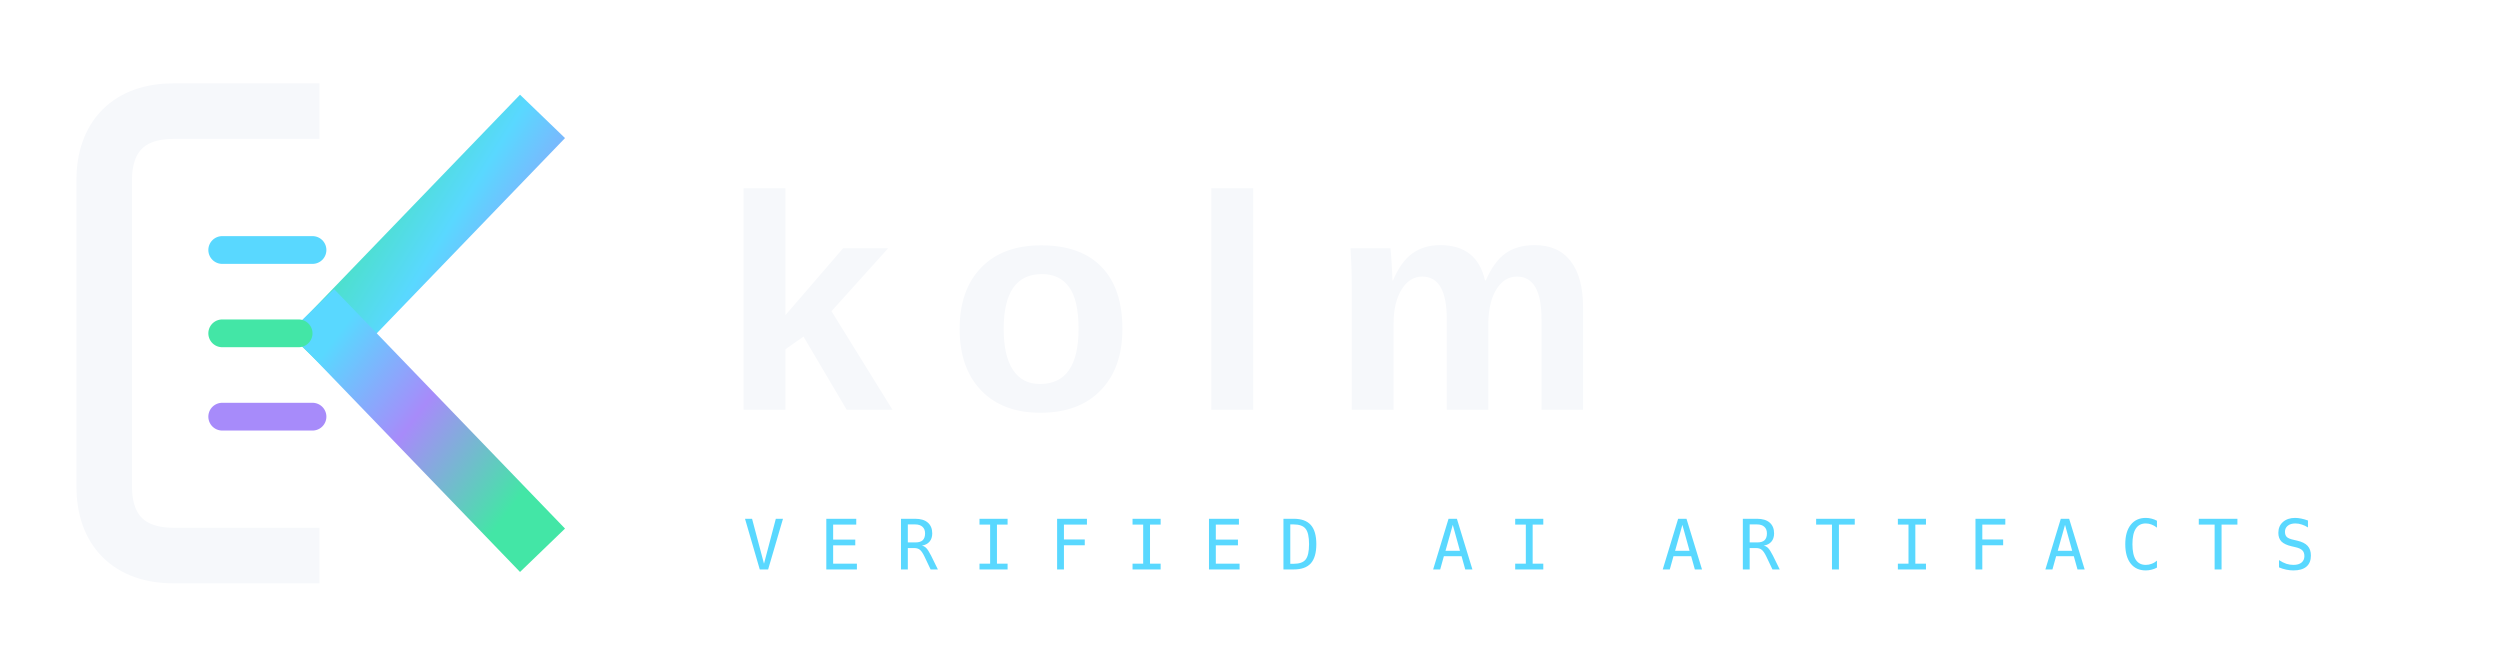
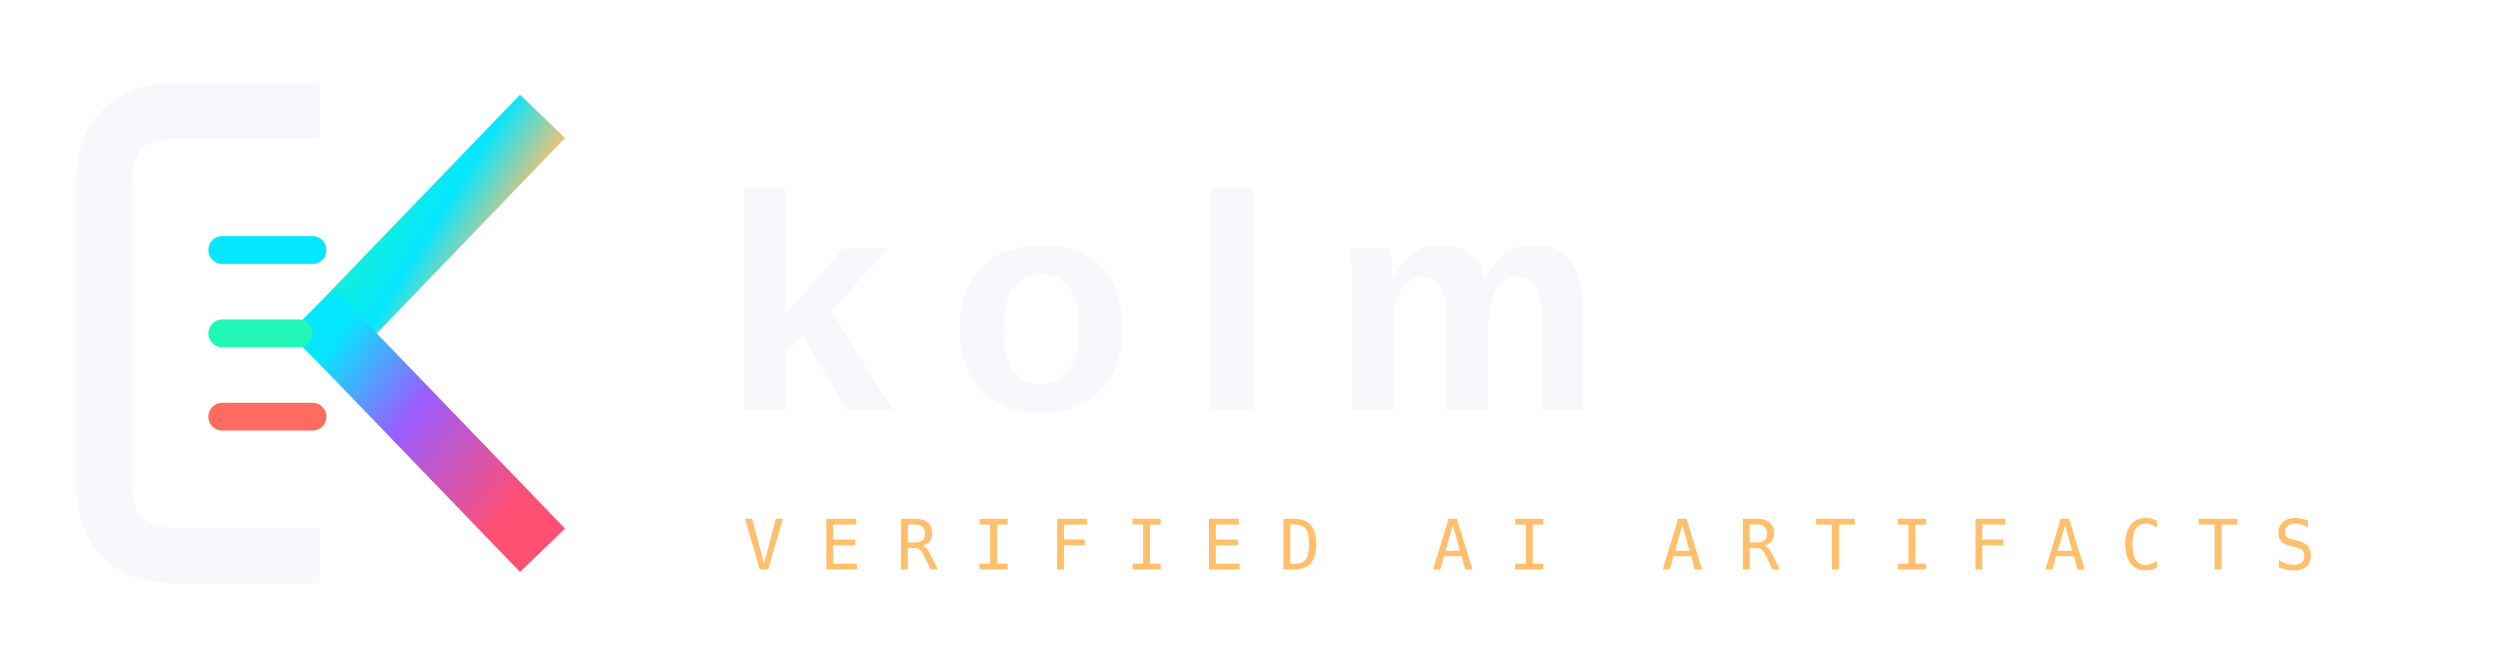
<svg xmlns="http://www.w3.org/2000/svg" viewBox="0 0 360 96" role="img" aria-label="Kolm verified AI artifacts">
  <defs>
    <linearGradient id="kA" x1="47" y1="30" x2="76" y2="48" gradientUnits="userSpaceOnUse">
-       <stop offset="0" stop-color="#43e6a6" />
-       <stop offset=".48" stop-color="#59d8ff" />
-       <stop offset="1" stop-color="#a78bfa" />
+       <stop offset="0" stop-color="#21f7b6" />
+       <stop offset=".42" stop-color="#04e7ff" />
+       <stop offset=".72" stop-color="#ffbf6b" />
+       <stop offset="1" stop-color="#ff6b5f" />
    </linearGradient>
    <linearGradient id="kB" x1="48" y1="49" x2="76" y2="70" gradientUnits="userSpaceOnUse">
-       <stop offset="0" stop-color="#59d8ff" />
-       <stop offset=".46" stop-color="#a78bfa" />
-       <stop offset="1" stop-color="#43e6a6" />
+       <stop offset="0" stop-color="#04e7ff" />
+       <stop offset=".44" stop-color="#9b5cff" />
+       <stop offset="1" stop-color="#ff4f73" />
    </linearGradient>
  </defs>
  <path d="M42 16H25c-6.4 0-10 3.6-10 10v44c0 6.4 3.6 10 10 10h17" fill="none" stroke="#f6f8fb" stroke-width="8" stroke-linecap="square" stroke-linejoin="round" />
  <path d="M48 48L75 20" fill="none" stroke="url(#kA)" stroke-width="9" stroke-linecap="square" />
  <path d="M48 48L75 76" fill="none" stroke="url(#kB)" stroke-width="9" stroke-linecap="square" />
-   <path d="M32 36h13" stroke="#59d8ff" stroke-width="4" stroke-linecap="round" />
-   <path d="M32 48h11" stroke="#43e6a6" stroke-width="4" stroke-linecap="round" />
-   <path d="M32 60h13" stroke="#a78bfa" stroke-width="4" stroke-linecap="round" />
+   <path d="M32 36h13" stroke="#04e7ff" stroke-width="4" stroke-linecap="round" />
+   <path d="M32 48h11" stroke="#21f7b6" stroke-width="4" stroke-linecap="round" />
+   <path d="M32 60h13" stroke="#ff6b5f" stroke-width="4" stroke-linecap="round" />
  <text x="104" y="59" fill="#f6f8fb" font-family="-apple-system,BlinkMacSystemFont,'SF Pro Display','Segoe UI',Arial,sans-serif" font-size="44" font-weight="560" letter-spacing="8">kolm</text>
-   <text x="107" y="82" fill="#59d8ff" font-family="'SF Mono',Menlo,Consolas,monospace" font-size="10" letter-spacing="5">VERIFIED AI ARTIFACTS</text>
+   <text x="107" y="82" fill="#ffbf6b" font-family="'SF Mono',Menlo,Consolas,monospace" font-size="10" letter-spacing="5">VERIFIED AI ARTIFACTS</text>
</svg>
